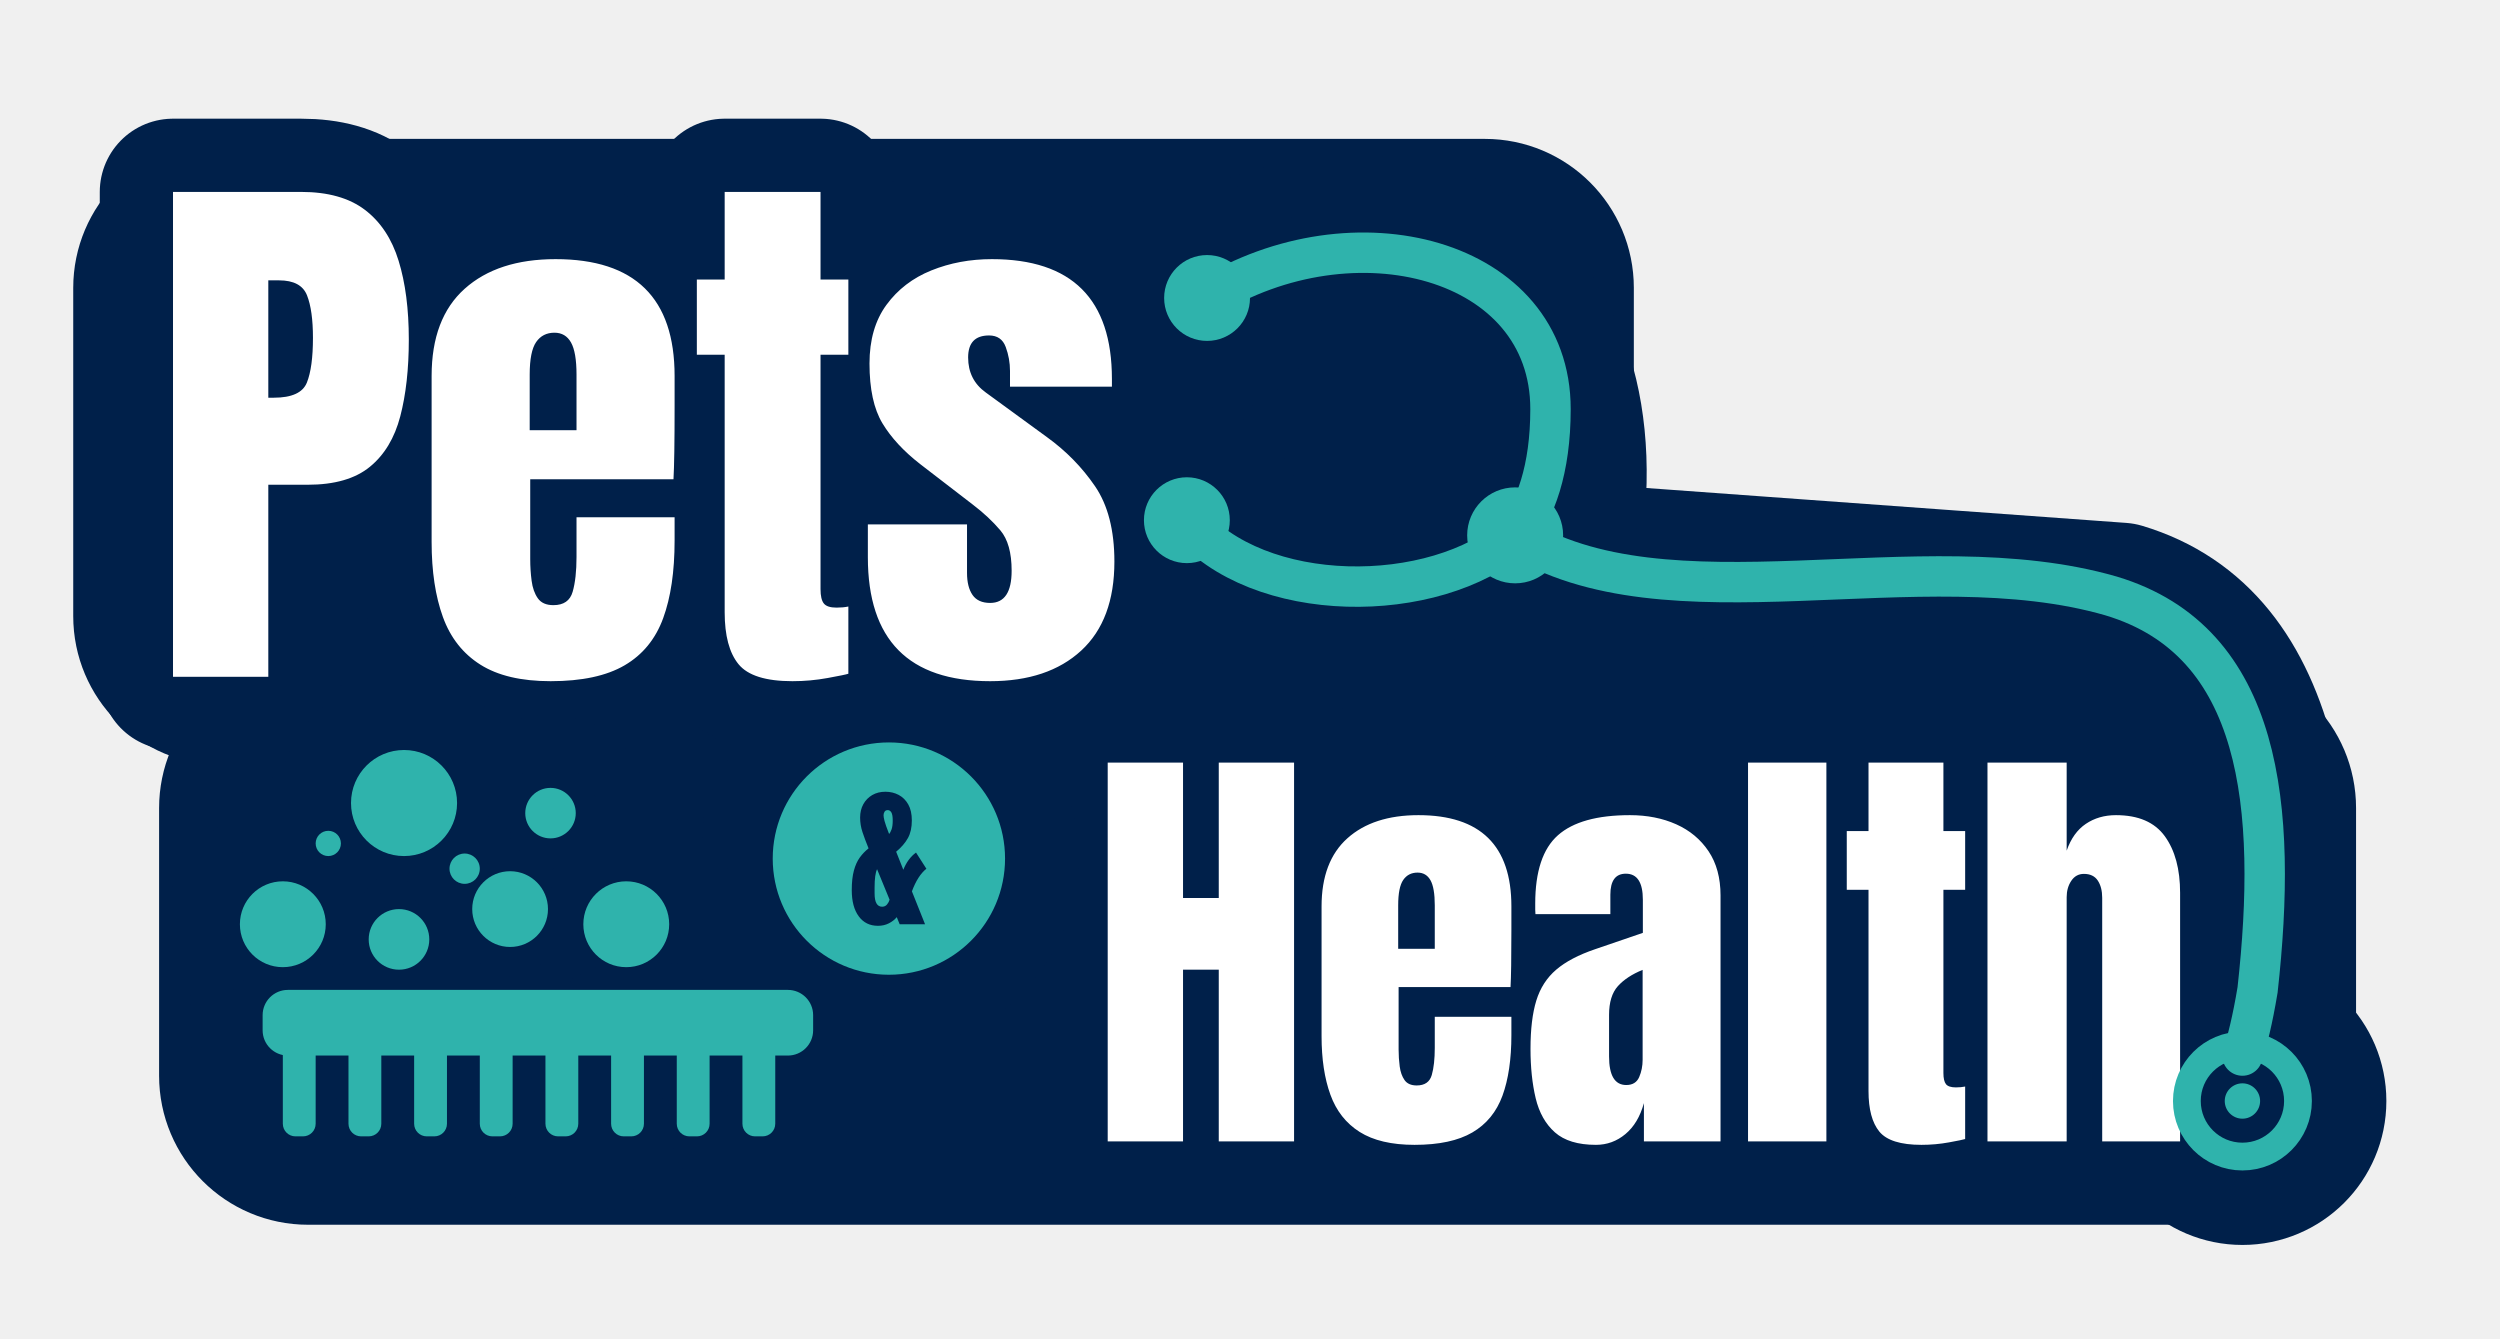
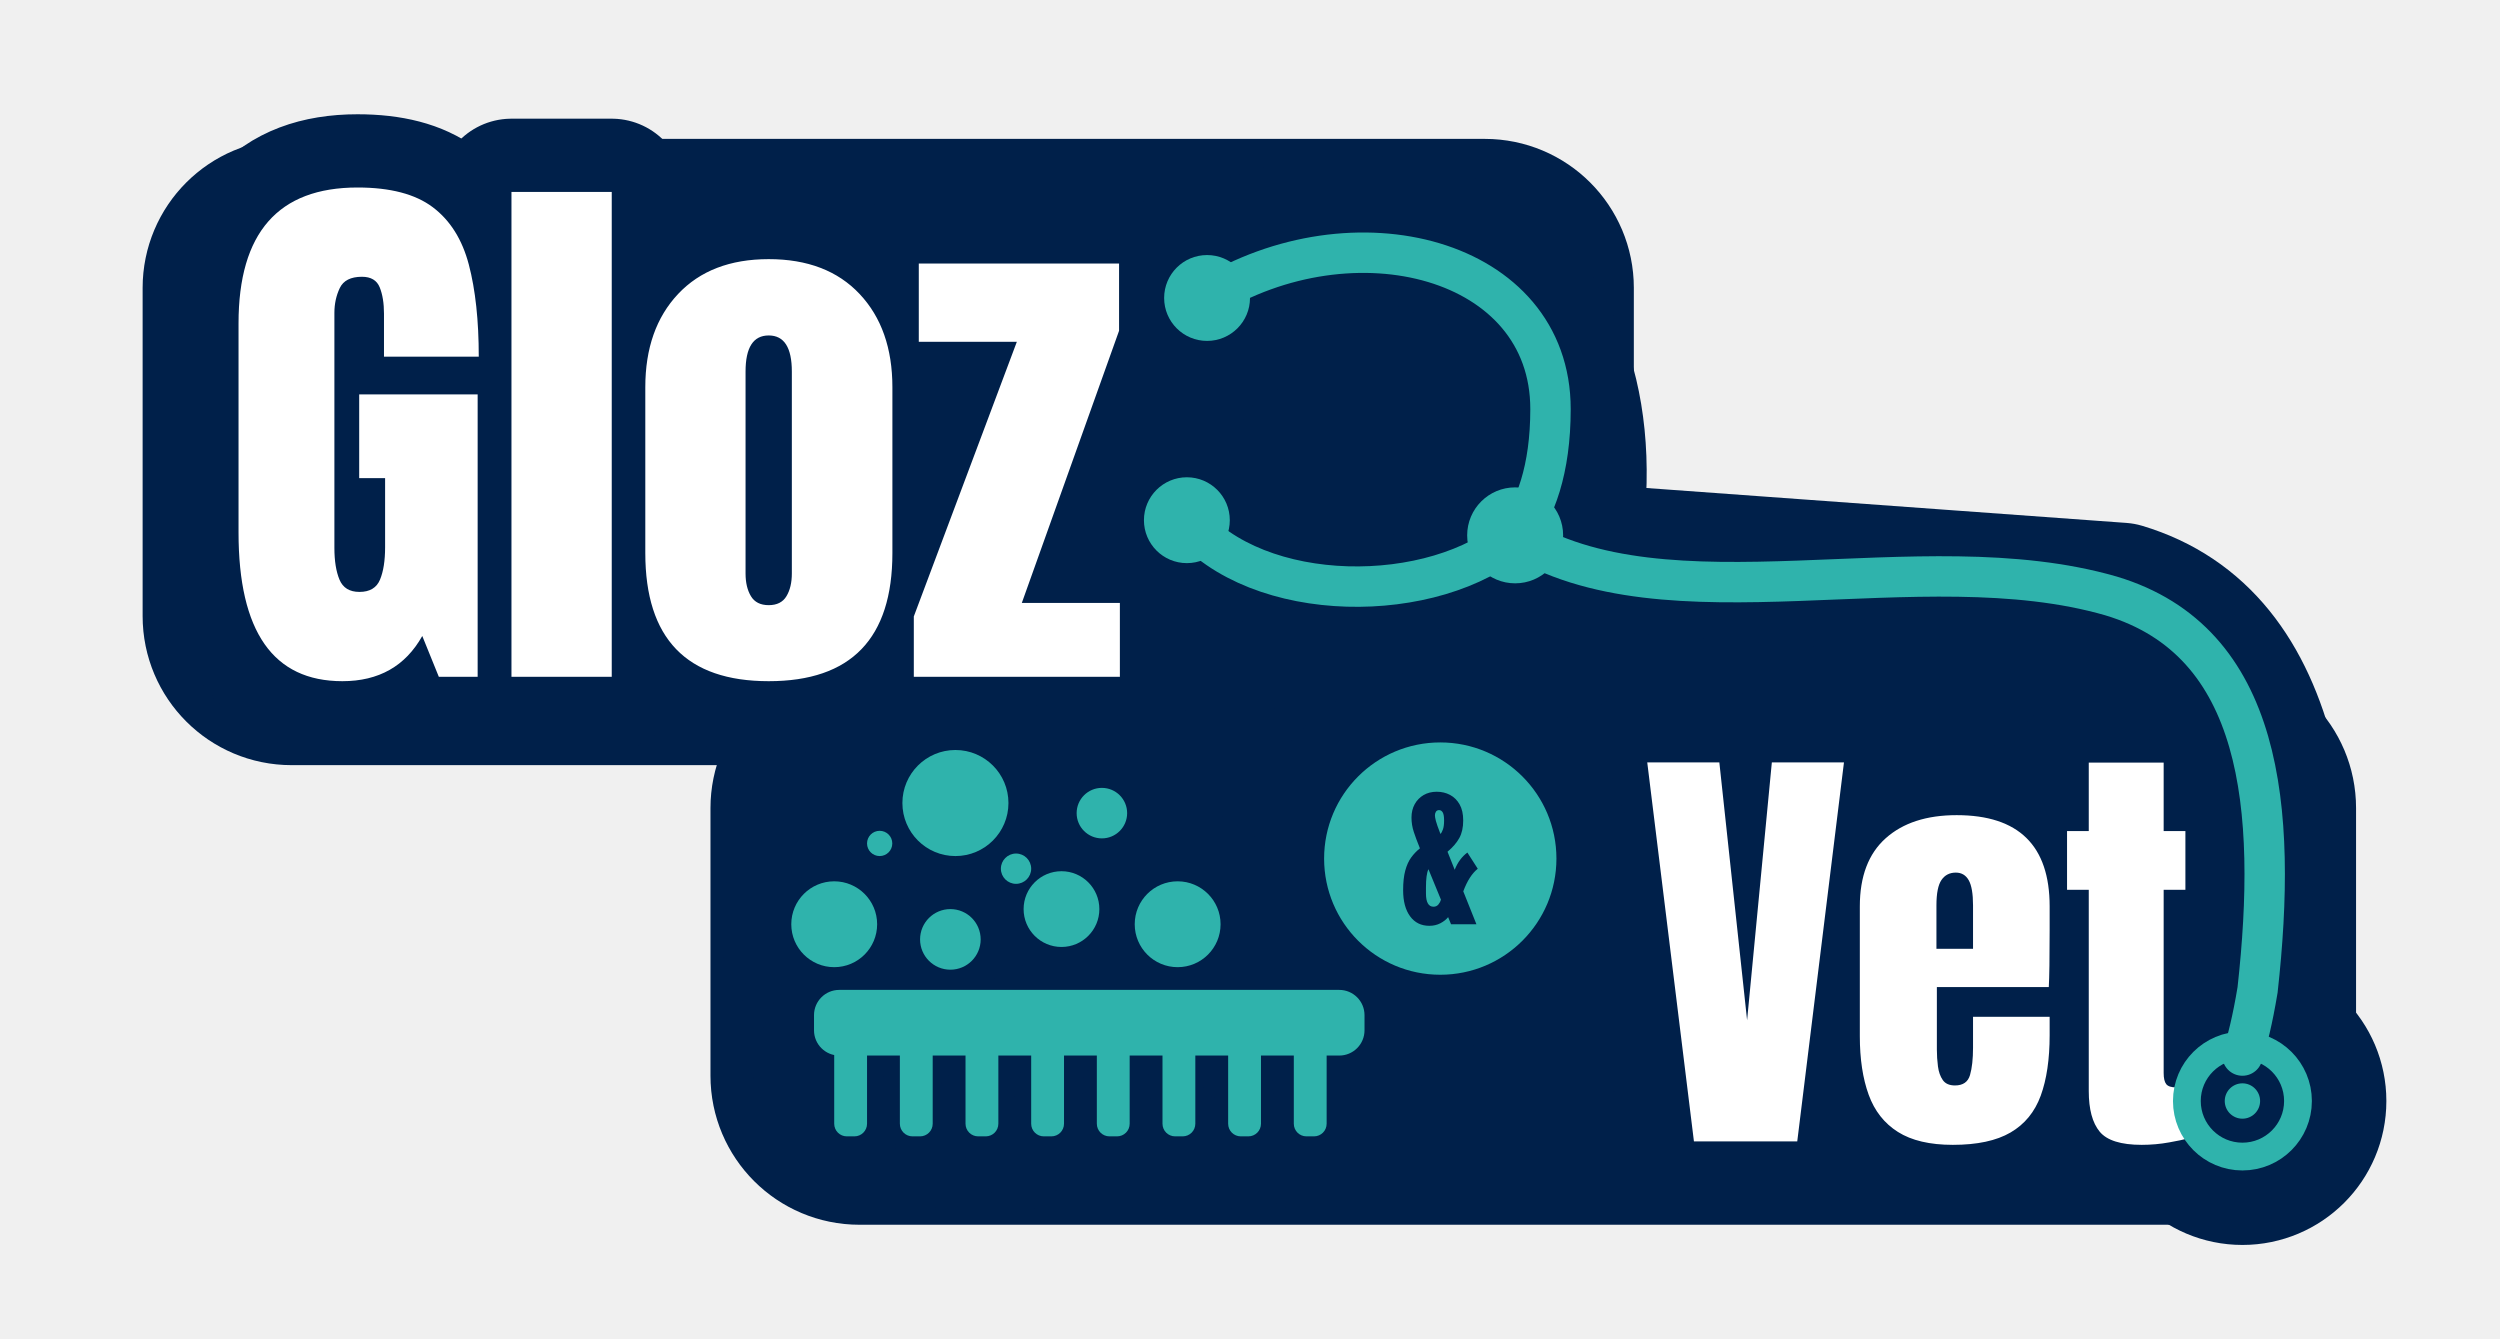
- <svg xmlns="http://www.w3.org/2000/svg" viewBox="0 0 990 530" role="img" aria-label="Pets &amp; Health">
-   <g id="pyh-sticker" fill="#00204A" stroke="#00204A" stroke-width="58" stroke-linejoin="round" stroke-linecap="round">
-     <rect x="58" y="84" width="560" height="190" rx="30" />
-     <rect x="92" y="290" width="812" height="166" rx="30" />
+ <svg xmlns="http://www.w3.org/2000/svg" viewBox="0 0 990 530" role="img" aria-label="Gloz Vet">
+   <g id="logo-sticker" fill="#00204A" stroke="#00204A" stroke-width="58" stroke-linejoin="round" stroke-linecap="round">
+     <rect x="85.479" y="84" width="532.521" height="190" rx="30" />
+     <rect x="310.348" y="290" width="593.652" height="166" rx="30" />
    <path d="M470 110 C 560 60, 640 110, 620 220 L 840 236 C 900 254, 910 330, 900 440 L 470 300 Z" />
-     <path d="M106.25 268L68.51 268L68.51 76L119.24 76Q135.16 76 144.49 83.09Q153.82 90.18 157.85 103.27Q161.89 116.36 161.89 134.47L161.89 134.47Q161.89 151.93 158.51 164.85Q155.13 177.78 146.45 184.87Q137.78 191.96 121.85 191.96L121.85 191.96L106.25 191.96L106.25 268ZM106.25 111.02L106.25 157.49L108.44 157.49Q119.13 157.49 121.53 151.49Q123.93 145.49 123.93 133.82L123.93 133.82Q123.93 122.91 121.58 116.96Q119.24 111.02 110.51 111.02L110.51 111.02L106.25 111.02Z M218.05 269.75L218.05 269.75Q200.59 269.75 190.23 263.20Q179.86 256.65 175.39 244.33Q170.92 232 170.92 214.65L170.92 214.65L170.92 148.87Q170.92 126.07 184.01 114.35Q197.10 102.62 220.01 102.62L220.01 102.62Q267.14 102.62 267.14 148.87L267.14 148.87L267.14 160.76Q267.14 182.36 266.70 189.78L266.70 189.78L209.97 189.78L209.97 221.42Q209.97 225.78 210.52 229.98Q211.06 234.18 212.97 236.91Q214.88 239.64 219.14 239.64L219.14 239.64Q225.25 239.64 226.77 234.35Q228.30 229.05 228.30 220.55L228.30 220.55L228.30 204.84L267.14 204.84L267.14 214.11Q267.14 232.44 262.61 244.82Q258.08 257.20 247.34 263.47Q236.59 269.75 218.05 269.75ZM209.76 148.33L209.76 170.36L228.30 170.36L228.30 148.33Q228.30 139.49 226.12 135.62Q223.94 131.75 219.57 131.75L219.57 131.75Q214.88 131.75 212.32 135.45Q209.76 139.16 209.76 148.33L209.76 148.33Z M313.80 269.75L313.80 269.75Q297.98 269.75 292.47 263.04Q286.97 256.33 286.97 242.47L286.97 242.47L286.97 140.47L275.95 140.47L275.95 110.69L286.97 110.69L286.97 76L324.93 76L324.93 110.69L335.95 110.69L335.95 140.47L324.93 140.47L324.93 233.31Q324.93 237.35 326.24 238.98Q327.55 240.62 331.26 240.62L331.26 240.62Q333.87 240.62 335.95 240.18L335.95 240.18L335.95 266.80Q334.64 267.24 327.77 268.49Q320.89 269.75 313.80 269.75Z M392.10 269.75L392.10 269.75Q343.67 269.75 343.67 220.65L343.67 220.65L343.67 207.67L382.94 207.67L382.94 226.87Q382.94 232.44 385.12 235.60Q387.30 238.76 392.10 238.76L392.10 238.76Q400.61 238.76 400.61 226L400.61 226Q400.61 215.31 396.14 210.02Q391.67 204.73 385.23 199.82L385.23 199.82L364.39 183.78Q354.58 176.15 349.45 167.64Q344.32 159.13 344.32 143.96L344.32 143.96Q344.32 129.89 351.03 120.73Q357.74 111.56 368.81 107.09Q379.89 102.62 392.76 102.62L392.76 102.62Q440.32 102.62 440.32 150.07L440.32 150.07L440.32 153.13L399.96 153.13L399.96 146.91Q399.96 142 398.27 137.42Q396.58 132.84 391.67 132.84L391.67 132.84Q383.38 132.84 383.38 141.56L383.38 141.56Q383.38 150.40 390.36 155.42L390.36 155.42L414.58 173.09Q425.92 181.27 433.61 192.51Q441.30 203.75 441.30 222.40L441.30 222.40Q441.30 245.53 428.16 257.64Q415.01 269.75 392.10 269.75Z" />
-     <path d="M468.48 452L438.65 452L438.65 302L468.48 302L468.48 355.61L482.63 355.61L482.63 302L512.45 302L512.45 452L482.63 452L482.63 383.99L468.48 383.99L468.48 452Z M560.16 453.36L560.16 453.36Q546.52 453.36 538.43 448.25Q530.33 443.14 526.84 433.51Q523.34 423.88 523.34 410.32L523.34 410.32L523.34 358.93Q523.34 341.12 533.57 331.96Q543.80 322.80 561.70 322.80L561.70 322.80Q598.51 322.80 598.51 358.93L598.51 358.93L598.51 368.22Q598.51 385.10 598.17 390.89L598.17 390.89L553.85 390.89L553.85 415.61Q553.85 419.02 554.28 422.30Q554.71 425.58 556.20 427.71Q557.69 429.84 561.01 429.84L561.01 429.84Q565.79 429.84 566.98 425.71Q568.17 421.57 568.17 414.93L568.17 414.93L568.17 402.65L598.51 402.65L598.51 409.90Q598.51 424.22 594.98 433.89Q591.44 443.56 583.04 448.46Q574.65 453.36 560.16 453.36ZM553.68 358.51L553.68 375.72L568.17 375.72L568.17 358.51Q568.17 351.60 566.47 348.58Q564.76 345.55 561.35 345.55L561.35 345.55Q557.69 345.55 555.69 348.45Q553.68 351.35 553.68 358.51L553.68 358.51Z M631.99 453.36L631.99 453.36Q621.33 453.36 615.75 448.42Q610.17 443.48 608.12 434.87Q606.08 426.26 606.08 415.35L606.08 415.35Q606.08 403.68 608.38 396.22Q610.68 388.76 616.26 383.99Q621.85 379.22 631.65 375.89L631.65 375.89L650.57 369.41L650.57 356.29Q650.57 345.98 643.83 345.98L643.83 345.98Q637.70 345.98 637.70 354.33L637.70 354.33L637.70 362L608.04 362Q607.95 361.32 607.95 360.25Q607.95 359.19 607.95 357.82L607.95 357.82Q607.95 338.73 616.94 330.76Q625.94 322.80 645.45 322.80L645.45 322.80Q655.68 322.80 663.78 326.42Q671.87 330.04 676.60 337.11Q681.33 344.19 681.33 354.59L681.33 354.59L681.33 452L650.99 452L650.99 436.83Q648.78 444.84 643.66 449.10Q638.55 453.36 631.99 453.36ZM644.00 429.67L644.00 429.67Q647.75 429.67 649.12 426.52Q650.48 423.36 650.48 419.70L650.48 419.70L650.48 384.07Q644.18 386.63 640.68 390.51Q637.19 394.39 637.19 401.89L637.19 401.89L637.19 418.34Q637.19 429.67 644.00 429.67Z M723.25 452L692.22 452L692.22 302L723.25 302L723.25 452Z M760.90 453.36L760.90 453.36Q748.54 453.36 744.23 448.12Q739.93 442.88 739.93 432.06L739.93 432.06L739.93 352.37L731.32 352.37L731.32 329.10L739.93 329.10L739.93 302L769.59 302L769.59 329.10L778.20 329.10L778.20 352.37L769.59 352.37L769.59 424.90Q769.59 428.05 770.61 429.33Q771.63 430.61 774.53 430.61L774.53 430.61Q776.58 430.61 778.20 430.27L778.20 430.27L778.20 451.06Q777.17 451.40 771.80 452.38Q766.44 453.36 760.90 453.36Z M818.40 452L787.04 452L787.04 302L818.40 302L818.40 336.86Q820.88 329.70 825.99 326.25Q831.10 322.80 837.92 322.80L837.92 322.80Q851.22 322.80 857.27 331.15Q863.32 339.50 863.32 353.56L863.32 353.56L863.32 452L832.47 452L832.47 355.52Q832.47 351.35 830.72 348.70Q828.97 346.06 825.22 346.06L825.22 346.06Q822.07 346.06 820.24 348.79Q818.40 351.52 818.40 355.27L818.40 355.27L818.40 452Z" />
-     <circle cx="352" cy="340" r="46" />
+     <path d="M135.59 269.75L135.59 269.75Q94.46 269.75 94.46 210.84L94.46 210.84L94.46 128.04Q94.46 74.25 141.59 74.25L141.59 74.25Q161.01 74.25 171.37 82.05Q181.73 89.85 185.66 104.80Q189.59 119.75 189.59 141.24L189.59 141.24L152.06 141.24L152.06 124.22Q152.06 118 150.37 113.80Q148.68 109.60 143.33 109.60L143.33 109.60Q136.68 109.60 134.55 114.07Q132.42 118.55 132.42 123.89L132.42 123.89L132.42 216.95Q132.42 224.69 134.44 229.55Q136.46 234.40 142.35 234.40L142.35 234.40Q148.46 234.40 150.48 229.55Q152.50 224.69 152.50 216.73L152.50 216.73L152.50 189.35L142.24 189.35L142.24 156.18L189.15 156.18L189.15 268L173.77 268L167.22 251.85Q157.19 269.75 135.59 269.75Z M242.25 268L202.54 268L202.54 76L242.25 76L242.25 268Z M304.41 269.75L304.41 269.75Q255.54 269.75 255.54 219.02L255.54 219.02L255.54 153.35Q255.54 130.22 268.52 116.42Q281.50 102.62 304.41 102.62L304.41 102.62Q327.43 102.62 340.41 116.42Q353.39 130.22 353.39 153.35L353.39 153.35L353.39 219.02Q353.39 269.75 304.41 269.75ZM304.41 239.64L304.41 239.64Q309.32 239.64 311.44 236.09Q313.57 232.55 313.57 227.09L313.57 227.09L313.57 147.13Q313.57 132.84 304.41 132.84L304.41 132.84Q295.24 132.84 295.24 147.13L295.24 147.13L295.24 227.09Q295.24 232.55 297.37 236.09Q299.50 239.64 304.41 239.64Z M443.47 268L361.87 268L361.87 244.11L402.67 135.35L363.84 135.35L363.84 104.36L443.15 104.36L443.15 130.98L404.64 238.76L443.47 238.76L443.47 268Z" />
+     <path d="M711.71 452L670.80 452L652.31 301.91L680.86 301.91L691.85 404.02L701.65 301.91L730.21 301.91L711.71 452Z M773.31 453.36L773.31 453.36Q759.67 453.36 751.58 448.25Q743.48 443.14 739.99 433.51Q736.49 423.88 736.49 410.32L736.49 410.32L736.49 358.93Q736.49 341.12 746.72 331.96Q756.95 322.80 774.84 322.80L774.84 322.80Q811.66 322.80 811.66 358.93L811.66 358.93L811.66 368.22Q811.66 385.10 811.32 390.89L811.32 390.89L767.00 390.89L767.00 415.61Q767.00 419.02 767.43 422.30Q767.86 425.58 769.35 427.71Q770.84 429.84 774.16 429.84L774.16 429.84Q778.94 429.84 780.13 425.71Q781.32 421.57 781.32 414.93L781.32 414.93L781.32 402.65L811.66 402.65L811.66 409.90Q811.66 424.22 808.13 433.89Q804.59 443.56 796.19 448.46Q787.80 453.36 773.31 453.36ZM766.83 358.51L766.83 375.72L781.32 375.72L781.32 358.51Q781.32 351.60 779.62 348.58Q777.91 345.55 774.50 345.55L774.50 345.55Q770.84 345.55 768.84 348.45Q766.83 351.35 766.83 358.51L766.83 358.51Z M848.12 453.36L848.12 453.36Q835.76 453.36 831.46 448.12Q827.15 442.88 827.15 432.06L827.15 432.06L827.15 352.37L818.55 352.37L818.55 329.10L827.15 329.10L827.15 302L856.81 302L856.81 329.10L865.42 329.10L865.42 352.37L856.81 352.37L856.81 424.90Q856.81 428.05 857.84 429.33Q858.86 430.61 861.76 430.61L861.76 430.61Q863.80 430.61 865.42 430.27L865.42 430.27L865.42 451.06Q864.40 451.40 859.03 452.38Q853.66 453.36 848.12 453.36Z" />
+     <circle cx="570.348" cy="340" r="46" />
    <g fill="none" stroke-width="16">
      <path d="M478 118 C 536 82, 614 102, 614 162 C 614 186, 608 202, 600 212" />
      <path d="M470 206 C 498 240, 568 240, 600 212" />
      <path d="M600 212 C 660 250, 760 214, 836 236 C 896 254, 902 320, 894 392 C 892 404, 890 412, 888 418" />
    </g>
    <circle cx="478" cy="118" r="17" />
    <circle cx="470" cy="206" r="17" />
    <circle cx="600" cy="212" r="19" />
    <circle cx="888" cy="436" r="28" />
-     <circle cx="112" cy="366" r="17" />
-     <circle cx="160" cy="318" r="21" />
-     <circle cx="158" cy="372" r="12" />
-     <circle cx="202" cy="360" r="15" />
-     <circle cx="218" cy="322" r="10" />
-     <circle cx="248" cy="366" r="17" />
-     <circle cx="130" cy="334" r="5" />
-     <circle cx="184" cy="344" r="6" />
-     <rect x="104" y="392" width="218" height="26" rx="10" />
-     <rect x="112" y="410" width="13" height="40" rx="5" />
-     <rect x="138" y="410" width="13" height="40" rx="5" />
-     <rect x="164" y="410" width="13" height="40" rx="5" />
-     <rect x="190" y="410" width="13" height="40" rx="5" />
-     <rect x="216" y="410" width="13" height="40" rx="5" />
-     <rect x="242" y="410" width="13" height="40" rx="5" />
-     <rect x="268" y="410" width="13" height="40" rx="5" />
-     <rect x="294" y="410" width="13" height="40" rx="5" />
+     <circle cx="330.348" cy="366" r="17" />
+     <circle cx="378.348" cy="318" r="21" />
+     <circle cx="376.348" cy="372" r="12" />
+     <circle cx="420.348" cy="360" r="15" />
+     <circle cx="436.348" cy="322" r="10" />
+     <circle cx="466.348" cy="366" r="17" />
+     <circle cx="348.348" cy="334" r="5" />
+     <circle cx="402.348" cy="344" r="6" />
+     <rect x="322.348" y="392" width="218" height="26" rx="10" />
+     <rect x="330.348" y="410" width="13" height="40" rx="5" />
+     <rect x="356.348" y="410" width="13" height="40" rx="5" />
+     <rect x="382.348" y="410" width="13" height="40" rx="5" />
+     <rect x="408.348" y="410" width="13" height="40" rx="5" />
+     <rect x="434.348" y="410" width="13" height="40" rx="5" />
+     <rect x="460.348" y="410" width="13" height="40" rx="5" />
+     <rect x="486.348" y="410" width="13" height="40" rx="5" />
+     <rect x="512.348" y="410" width="13" height="40" rx="5" />
  </g>
-   <g id="pyh-palabras" fill="#FFFFFF">
-     <path id="pyh-pets" d="M106.25 268L68.51 268L68.51 76L119.24 76Q135.16 76 144.49 83.09Q153.82 90.18 157.85 103.27Q161.89 116.36 161.89 134.47L161.89 134.47Q161.89 151.93 158.51 164.85Q155.13 177.78 146.45 184.87Q137.78 191.96 121.85 191.96L121.85 191.96L106.25 191.96L106.25 268ZM106.25 111.02L106.25 157.49L108.44 157.49Q119.13 157.49 121.53 151.49Q123.93 145.49 123.93 133.82L123.93 133.82Q123.93 122.91 121.58 116.96Q119.24 111.02 110.51 111.02L110.51 111.02L106.25 111.02Z M218.05 269.75L218.05 269.75Q200.59 269.75 190.23 263.20Q179.86 256.65 175.39 244.33Q170.92 232 170.92 214.65L170.92 214.65L170.92 148.87Q170.92 126.07 184.01 114.35Q197.10 102.62 220.01 102.62L220.01 102.62Q267.14 102.62 267.14 148.87L267.14 148.87L267.14 160.76Q267.14 182.36 266.70 189.78L266.70 189.78L209.97 189.78L209.97 221.42Q209.97 225.78 210.52 229.98Q211.06 234.18 212.97 236.91Q214.88 239.64 219.14 239.64L219.14 239.64Q225.25 239.64 226.77 234.35Q228.30 229.05 228.30 220.55L228.30 220.55L228.30 204.84L267.14 204.84L267.14 214.11Q267.14 232.44 262.61 244.82Q258.08 257.20 247.34 263.47Q236.59 269.75 218.05 269.75ZM209.76 148.33L209.76 170.36L228.30 170.36L228.30 148.33Q228.30 139.49 226.12 135.62Q223.94 131.75 219.57 131.75L219.57 131.75Q214.88 131.75 212.32 135.45Q209.76 139.16 209.76 148.33L209.76 148.33Z M313.80 269.75L313.80 269.75Q297.98 269.75 292.47 263.04Q286.97 256.33 286.97 242.47L286.97 242.47L286.97 140.47L275.95 140.47L275.95 110.69L286.97 110.69L286.97 76L324.93 76L324.93 110.69L335.95 110.69L335.95 140.47L324.93 140.47L324.93 233.31Q324.93 237.35 326.24 238.98Q327.55 240.62 331.26 240.62L331.26 240.62Q333.87 240.62 335.95 240.18L335.95 240.18L335.95 266.80Q334.64 267.24 327.77 268.49Q320.89 269.75 313.80 269.75Z M392.10 269.75L392.10 269.75Q343.67 269.75 343.67 220.65L343.67 220.65L343.67 207.67L382.94 207.67L382.94 226.87Q382.94 232.44 385.12 235.60Q387.30 238.76 392.10 238.76L392.10 238.76Q400.61 238.76 400.61 226L400.61 226Q400.61 215.31 396.14 210.02Q391.67 204.73 385.23 199.82L385.23 199.82L364.39 183.78Q354.58 176.15 349.45 167.64Q344.32 159.13 344.32 143.96L344.32 143.96Q344.32 129.89 351.03 120.73Q357.74 111.56 368.81 107.09Q379.89 102.62 392.76 102.62L392.76 102.62Q440.32 102.62 440.32 150.07L440.32 150.07L440.32 153.13L399.96 153.13L399.96 146.91Q399.96 142 398.27 137.42Q396.58 132.84 391.67 132.84L391.67 132.84Q383.38 132.84 383.38 141.56L383.38 141.56Q383.38 150.40 390.36 155.42L390.36 155.42L414.58 173.09Q425.92 181.27 433.61 192.51Q441.30 203.75 441.30 222.40L441.30 222.40Q441.30 245.53 428.16 257.64Q415.01 269.75 392.10 269.75Z" />
-     <path id="pyh-health" d="M468.48 452L438.65 452L438.65 302L468.48 302L468.48 355.61L482.63 355.61L482.63 302L512.45 302L512.45 452L482.63 452L482.63 383.99L468.48 383.99L468.48 452Z M560.16 453.36L560.16 453.36Q546.52 453.36 538.43 448.25Q530.33 443.14 526.84 433.51Q523.34 423.88 523.34 410.32L523.34 410.32L523.34 358.93Q523.34 341.12 533.57 331.96Q543.80 322.80 561.70 322.80L561.70 322.80Q598.51 322.80 598.51 358.93L598.51 358.93L598.51 368.22Q598.51 385.10 598.17 390.89L598.17 390.89L553.85 390.89L553.85 415.61Q553.85 419.02 554.28 422.30Q554.71 425.58 556.20 427.71Q557.69 429.84 561.01 429.84L561.01 429.84Q565.79 429.84 566.98 425.71Q568.17 421.57 568.17 414.93L568.17 414.93L568.17 402.65L598.51 402.65L598.51 409.90Q598.51 424.22 594.98 433.89Q591.44 443.56 583.04 448.46Q574.65 453.36 560.16 453.36ZM553.68 358.51L553.68 375.72L568.17 375.72L568.17 358.51Q568.17 351.60 566.47 348.58Q564.76 345.55 561.35 345.55L561.35 345.55Q557.69 345.55 555.69 348.45Q553.68 351.35 553.68 358.51L553.68 358.51Z M631.99 453.36L631.99 453.36Q621.33 453.36 615.75 448.42Q610.17 443.48 608.12 434.87Q606.08 426.26 606.08 415.35L606.08 415.35Q606.08 403.68 608.38 396.22Q610.68 388.76 616.26 383.99Q621.85 379.22 631.65 375.89L631.65 375.89L650.57 369.41L650.57 356.29Q650.57 345.98 643.83 345.98L643.83 345.98Q637.70 345.98 637.70 354.33L637.70 354.33L637.70 362L608.04 362Q607.95 361.32 607.95 360.25Q607.95 359.19 607.95 357.82L607.95 357.82Q607.95 338.73 616.94 330.76Q625.94 322.80 645.45 322.80L645.45 322.80Q655.68 322.80 663.78 326.42Q671.87 330.04 676.60 337.11Q681.33 344.19 681.33 354.59L681.33 354.59L681.33 452L650.99 452L650.99 436.83Q648.78 444.84 643.66 449.10Q638.55 453.36 631.99 453.36ZM644.00 429.67L644.00 429.67Q647.75 429.67 649.12 426.52Q650.48 423.36 650.48 419.70L650.48 419.70L650.48 384.07Q644.18 386.63 640.68 390.51Q637.19 394.39 637.19 401.89L637.19 401.89L637.19 418.34Q637.19 429.67 644.00 429.67Z M723.25 452L692.22 452L692.22 302L723.25 302L723.25 452Z M760.90 453.36L760.90 453.36Q748.54 453.36 744.23 448.12Q739.93 442.88 739.93 432.06L739.93 432.06L739.93 352.37L731.32 352.37L731.32 329.10L739.93 329.10L739.93 302L769.59 302L769.59 329.10L778.20 329.10L778.20 352.37L769.59 352.37L769.59 424.90Q769.59 428.05 770.61 429.33Q771.63 430.61 774.53 430.61L774.53 430.61Q776.58 430.61 778.20 430.27L778.20 430.27L778.20 451.06Q777.17 451.40 771.80 452.38Q766.44 453.36 760.90 453.36Z M818.40 452L787.04 452L787.04 302L818.40 302L818.40 336.86Q820.88 329.70 825.99 326.25Q831.10 322.80 837.92 322.80L837.92 322.80Q851.22 322.80 857.27 331.15Q863.32 339.50 863.32 353.56L863.32 353.56L863.32 452L832.47 452L832.47 355.52Q832.47 351.35 830.72 348.70Q828.97 346.06 825.22 346.06L825.22 346.06Q822.07 346.06 820.24 348.79Q818.40 351.52 818.40 355.27L818.40 355.27L818.40 452Z" />
+   <g id="logo-palabras" fill="#FFFFFF">
+     <path d="M135.59 269.75L135.59 269.75Q94.46 269.75 94.46 210.84L94.46 210.84L94.46 128.04Q94.46 74.25 141.59 74.25L141.59 74.25Q161.01 74.25 171.37 82.05Q181.73 89.85 185.66 104.80Q189.59 119.75 189.59 141.24L189.59 141.24L152.06 141.24L152.06 124.22Q152.06 118 150.37 113.80Q148.68 109.60 143.33 109.60L143.33 109.60Q136.68 109.60 134.55 114.07Q132.42 118.55 132.42 123.89L132.42 123.89L132.42 216.95Q132.42 224.69 134.44 229.55Q136.46 234.40 142.35 234.40L142.35 234.40Q148.46 234.40 150.48 229.55Q152.50 224.69 152.50 216.73L152.50 216.73L152.50 189.35L142.24 189.35L142.24 156.18L189.15 156.18L189.15 268L173.77 268L167.22 251.85Q157.19 269.75 135.59 269.75Z M242.25 268L202.54 268L202.54 76L242.25 76L242.25 268Z M304.41 269.75L304.41 269.75Q255.54 269.75 255.54 219.02L255.54 219.02L255.54 153.35Q255.54 130.22 268.52 116.42Q281.50 102.62 304.41 102.62L304.41 102.62Q327.43 102.62 340.41 116.42Q353.39 130.22 353.39 153.35L353.39 153.35L353.39 219.02Q353.39 269.75 304.41 269.75ZM304.41 239.64L304.41 239.64Q309.32 239.64 311.44 236.09Q313.57 232.55 313.57 227.09L313.57 227.09L313.57 147.13Q313.57 132.84 304.41 132.84L304.41 132.84Q295.24 132.84 295.24 147.13L295.24 147.13L295.24 227.09Q295.24 232.55 297.37 236.09Q299.50 239.64 304.41 239.64Z M443.47 268L361.87 268L361.87 244.11L402.67 135.35L363.84 135.35L363.84 104.36L443.15 104.36L443.15 130.98L404.64 238.76L443.47 238.76L443.47 268Z" />
+     <path d="M711.71 452L670.80 452L652.31 301.91L680.86 301.91L691.85 404.02L701.65 301.91L730.21 301.91L711.71 452Z M773.31 453.36L773.31 453.36Q759.67 453.36 751.58 448.25Q743.48 443.14 739.99 433.51Q736.49 423.88 736.49 410.32L736.49 410.32L736.49 358.93Q736.49 341.12 746.72 331.96Q756.95 322.80 774.84 322.80L774.84 322.80Q811.66 322.80 811.66 358.93L811.66 358.93L811.66 368.22Q811.66 385.10 811.32 390.89L811.32 390.89L767.00 390.89L767.00 415.61Q767.00 419.02 767.43 422.30Q767.86 425.58 769.35 427.71Q770.84 429.84 774.16 429.84L774.16 429.84Q778.94 429.84 780.13 425.71Q781.32 421.57 781.32 414.93L781.32 414.93L781.32 402.65L811.66 402.65L811.66 409.90Q811.66 424.22 808.13 433.89Q804.59 443.56 796.19 448.46Q787.80 453.36 773.31 453.36ZM766.83 358.51L766.83 375.72L781.32 375.72L781.32 358.51Q781.32 351.60 779.62 348.58Q777.91 345.55 774.50 345.55L774.50 345.55Q770.84 345.55 768.84 348.45Q766.83 351.35 766.83 358.51L766.83 358.51Z M848.12 453.36L848.12 453.36Q835.76 453.36 831.46 448.12Q827.15 442.88 827.15 432.06L827.15 432.06L827.15 352.37L818.55 352.37L818.55 329.10L827.15 329.10L827.15 302L856.81 302L856.81 329.10L865.42 329.10L865.42 352.37L856.81 352.37L856.81 424.90Q856.81 428.05 857.84 429.33Q858.86 430.61 861.76 430.61L861.76 430.61Q863.80 430.61 865.42 430.27L865.42 430.27L865.42 451.06Q864.40 451.40 859.03 452.38Q853.66 453.36 848.12 453.36Z" />
  </g>
-   <g id="pyh-amp">
-     <circle cx="352" cy="340" r="46" fill="#2FB3AC" />
-     <path d="M11.40 0.62L11.40 0.62Q6.56 0.62 3.80-3.13Q1.03-6.88 1.03-13.47L1.03-13.47Q1.03-18.17 1.88-21.27Q2.72-24.38 4.22-26.44Q5.73-28.51 7.68-30.05L7.68-30.05L7.45-30.64Q6.20-33.71 5.27-36.50Q4.34-39.30 4.34-42.25L4.34-42.25Q4.34-45.23 5.61-47.54Q6.88-49.84 9.14-51.16Q11.40-52.47 14.33-52.47L14.33-52.47Q17.23-52.47 19.60-51.22Q21.98-49.96 23.40-47.45Q24.82-44.94 24.82-41.10L24.82-41.10Q24.82-36.93 23.27-34.13Q21.72-31.32 18.61-28.72L18.61-28.72L21.45-21.57Q23.19-25.97 26.47-28.39L26.47-28.39L30.58-21.98Q27.15-19.23 24.85-13.03L24.85-13.03L30.05 0L20.00 0L18.85-2.81Q17.70-1.39 15.76-0.38Q13.83 0.62 11.40 0.62ZM13.62-43.17L13.62-43.17Q13.62-42.40 14.00-40.91Q14.39-39.41 15.81-35.75L15.81-35.75Q16.37-36.34 16.81-37.61Q17.25-38.88 17.25-41.10L17.25-41.10Q17.25-43.37 16.71-44.29Q16.16-45.20 15.28-45.20L15.28-45.20Q14.42-45.20 14.02-44.57Q13.62-43.93 13.62-43.17ZM10.07-14.57L10.07-12.20Q10.07-6.94 13.06-6.94L13.06-6.94Q14.27-6.94 15.01-7.84Q15.75-8.75 16.01-9.72L16.01-9.72L11.05-21.80Q10.07-19.74 10.07-14.57L10.07-14.57Z" transform="translate(336.267 366)" fill="#00204A" />
+   <g id="logo-amp">
+     <circle cx="570.348" cy="340" r="46" fill="#2FB3AC" />
+     <path d="M11.40 0.62L11.40 0.62Q6.56 0.62 3.80-3.13Q1.03-6.88 1.03-13.47L1.03-13.47Q1.03-18.17 1.88-21.27Q2.72-24.38 4.22-26.44Q5.73-28.51 7.68-30.05L7.68-30.05L7.45-30.64Q6.20-33.71 5.27-36.50Q4.34-39.30 4.34-42.25L4.34-42.25Q4.34-45.23 5.61-47.54Q6.88-49.84 9.14-51.16Q11.40-52.47 14.33-52.47L14.33-52.47Q17.23-52.47 19.60-51.22Q21.98-49.96 23.40-47.45Q24.82-44.94 24.82-41.10L24.82-41.10Q24.82-36.93 23.27-34.13Q21.72-31.32 18.61-28.72L18.61-28.72L21.45-21.57Q23.19-25.97 26.47-28.39L26.47-28.39L30.58-21.98Q27.15-19.23 24.85-13.03L24.85-13.03L30.05 0L20.00 0L18.85-2.81Q17.70-1.39 15.76-0.38Q13.83 0.62 11.40 0.62ZM13.62-43.17L13.62-43.17Q13.62-42.40 14.00-40.91Q14.39-39.41 15.81-35.75L15.81-35.75Q16.37-36.34 16.81-37.61Q17.25-38.88 17.25-41.10L17.25-41.10Q17.25-43.37 16.71-44.29Q16.16-45.20 15.28-45.20L15.28-45.20Q14.42-45.20 14.02-44.57Q13.62-43.93 13.62-43.17ZM10.07-14.57L10.07-12.20Q10.07-6.94 13.06-6.94L13.06-6.94Q14.27-6.94 15.01-7.84Q15.75-8.75 16.01-9.72L16.01-9.72L11.05-21.80Q10.07-19.74 10.07-14.57L10.07-14.57Z" transform="translate(554.61 366)" fill="#00204A" />
  </g>
-   <g id="pyh-esteto" fill="#2FB3AC">
+   <g id="logo-esteto" fill="#2FB3AC">
    <g fill="none" stroke="#2FB3AC" stroke-width="16" stroke-linecap="round">
      <path d="M478 118 C 536 82, 614 102, 614 162 C 614 186, 608 202, 600 212" />
      <path d="M470 206 C 498 240, 568 240, 600 212" />
      <path d="M600 212 C 660 250, 760 214, 836 236 C 896 254, 902 320, 894 392 C 892 404, 890 412, 888 418" />
    </g>
    <circle cx="478" cy="118" r="17" />
    <circle cx="470" cy="206" r="17" />
    <circle cx="600" cy="212" r="19" />
    <circle cx="888" cy="436" r="22" fill="none" stroke="#2FB3AC" stroke-width="11" />
    <circle cx="888" cy="436" r="7" fill="#2FB3AC" />
  </g>
-   <g id="pyh-estetica" fill="#2FB3AC">
-     <circle cx="112" cy="366" r="17" />
-     <circle cx="160" cy="318" r="21" />
-     <circle cx="158" cy="372" r="12" />
-     <circle cx="202" cy="360" r="15" />
-     <circle cx="218" cy="322" r="10" />
-     <circle cx="248" cy="366" r="17" />
-     <circle cx="130" cy="334" r="5" />
-     <circle cx="184" cy="344" r="6" />
-     <rect x="104" y="392" width="218" height="26" rx="10" />
-     <rect x="112" y="410" width="13" height="40" rx="5" />
-     <rect x="138" y="410" width="13" height="40" rx="5" />
-     <rect x="164" y="410" width="13" height="40" rx="5" />
-     <rect x="190" y="410" width="13" height="40" rx="5" />
-     <rect x="216" y="410" width="13" height="40" rx="5" />
-     <rect x="242" y="410" width="13" height="40" rx="5" />
-     <rect x="268" y="410" width="13" height="40" rx="5" />
-     <rect x="294" y="410" width="13" height="40" rx="5" />
+   <g id="logo-estetica" fill="#2FB3AC">
+     <circle cx="330.348" cy="366" r="17" />
+     <circle cx="378.348" cy="318" r="21" />
+     <circle cx="376.348" cy="372" r="12" />
+     <circle cx="420.348" cy="360" r="15" />
+     <circle cx="436.348" cy="322" r="10" />
+     <circle cx="466.348" cy="366" r="17" />
+     <circle cx="348.348" cy="334" r="5" />
+     <circle cx="402.348" cy="344" r="6" />
+     <rect x="322.348" y="392" width="218" height="26" rx="10" />
+     <rect x="330.348" y="410" width="13" height="40" rx="5" />
+     <rect x="356.348" y="410" width="13" height="40" rx="5" />
+     <rect x="382.348" y="410" width="13" height="40" rx="5" />
+     <rect x="408.348" y="410" width="13" height="40" rx="5" />
+     <rect x="434.348" y="410" width="13" height="40" rx="5" />
+     <rect x="460.348" y="410" width="13" height="40" rx="5" />
+     <rect x="486.348" y="410" width="13" height="40" rx="5" />
+     <rect x="512.348" y="410" width="13" height="40" rx="5" />
  </g>
</svg>
